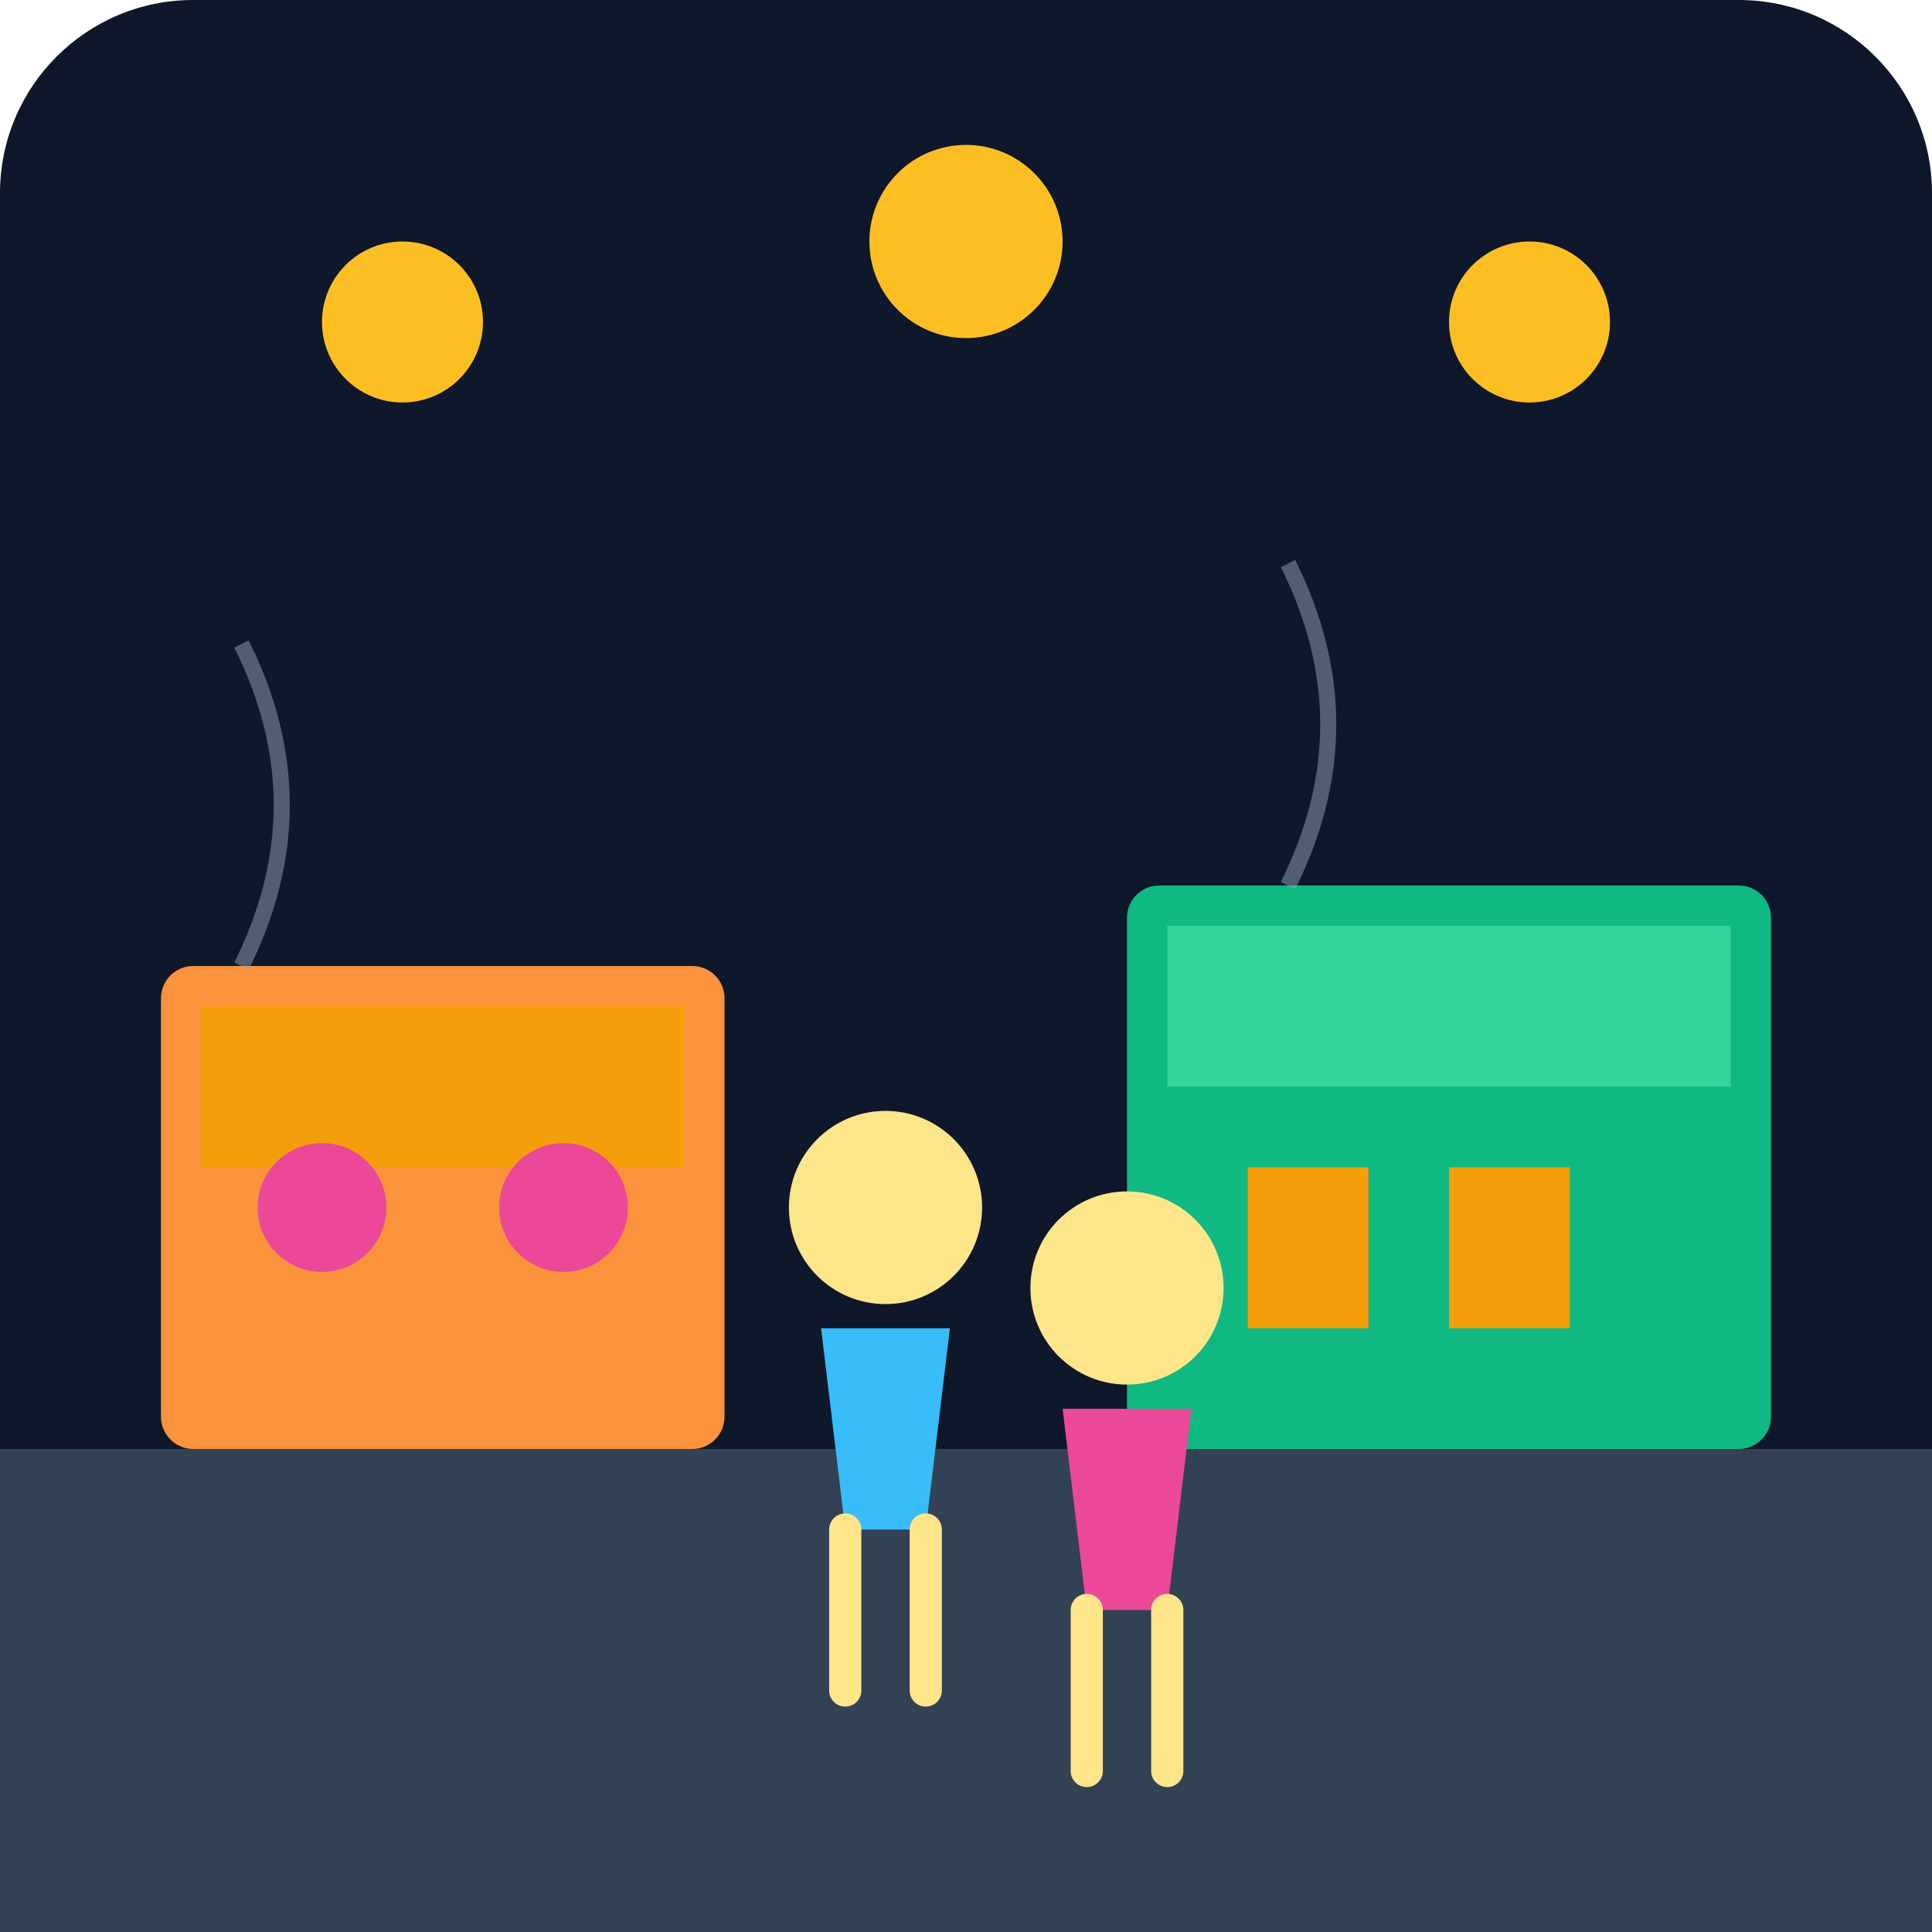
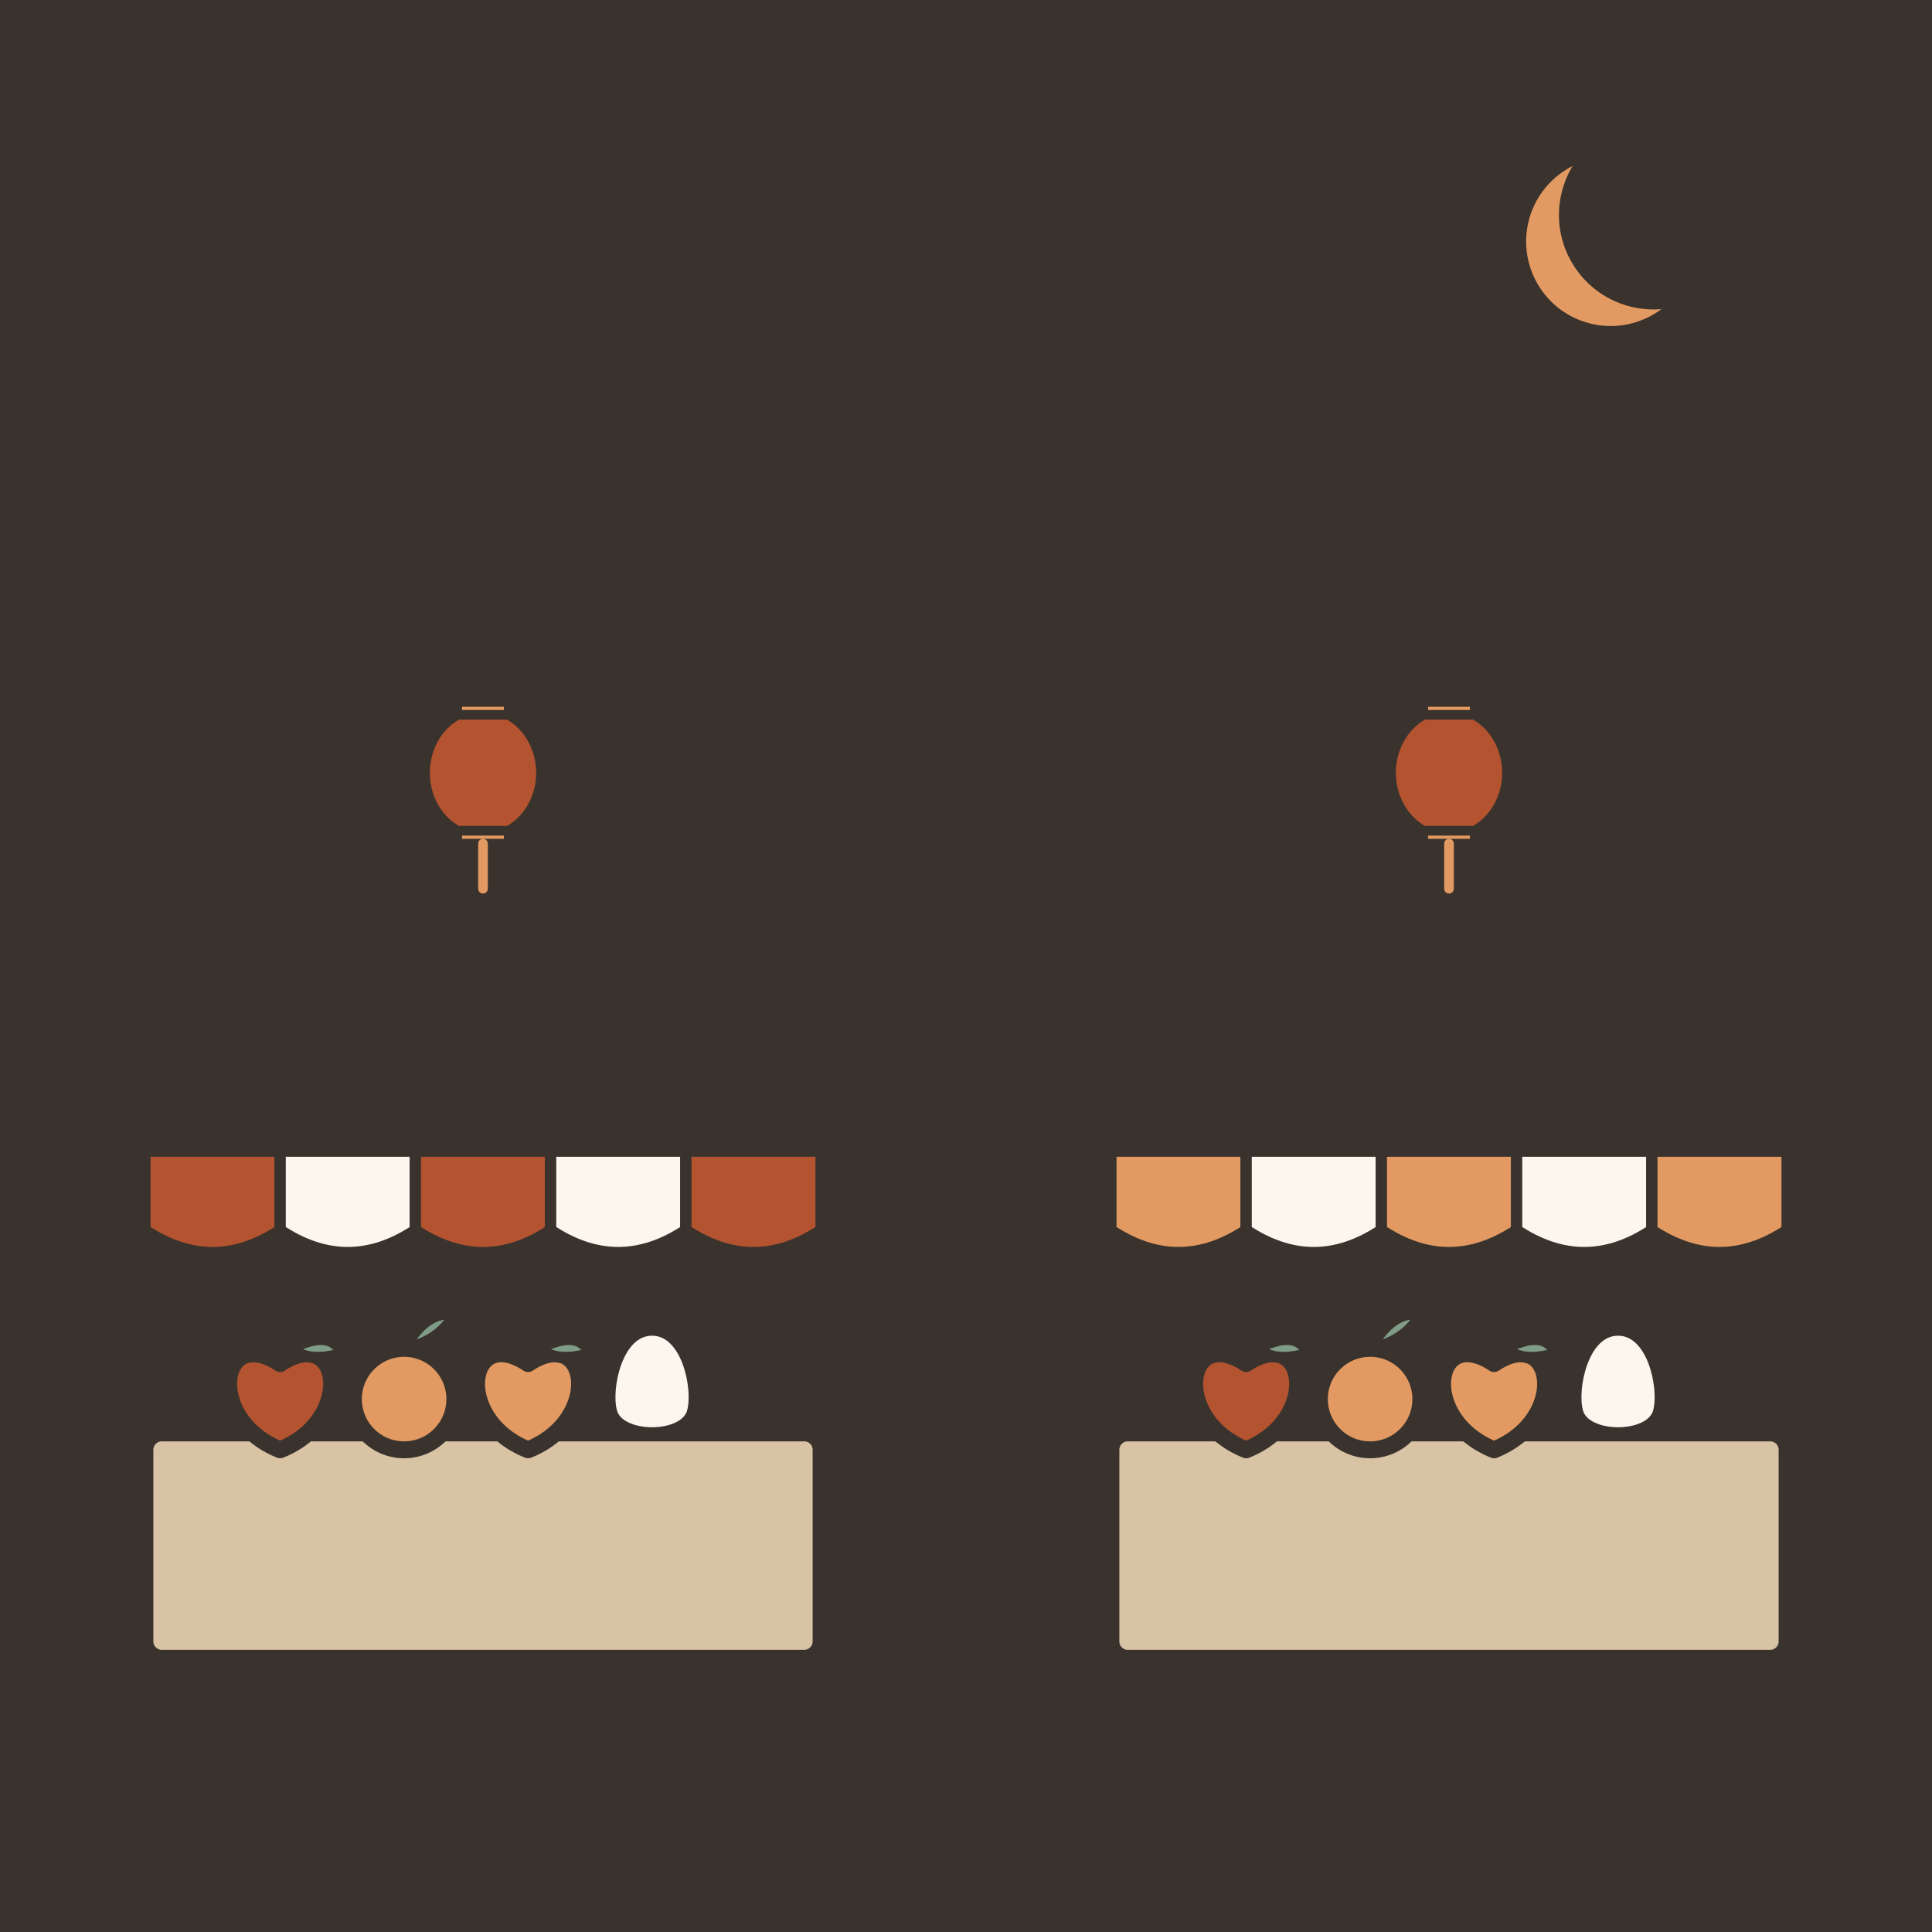
- <svg xmlns="http://www.w3.org/2000/svg" viewBox="0 0 240 240">
-   <defs>
-     <linearGradient id="bgGrad" x1="0" y1="0" x2="0" y2="240">
-       <stop offset="0%" stop-color="#0f172a" />
-       <stop offset="100%" stop-color="#1e293b" />
-     </linearGradient>
-   </defs>
-   <rect width="240" height="240" rx="24" fill="url(#bgGrad)" />
-   <path d="M0 180 L240 180 L240 240 L0 240 Z" fill="#334155" />
-   <rect x="20" y="120" width="70" height="60" rx="4" fill="#fb923c" />
-   <rect x="25" y="125" width="60" height="20" fill="#f59e0b" />
-   <circle cx="40" cy="150" r="8" fill="#ec4899" />
-   <circle cx="70" cy="150" r="8" fill="#ec4899" />
-   <rect x="140" y="110" width="80" height="70" rx="4" fill="#10b981" />
-   <rect x="145" y="115" width="70" height="20" fill="#34d399" />
-   <rect x="155" y="145" width="15" height="20" fill="#f59e0b" />
-   <rect x="180" y="145" width="15" height="20" fill="#f59e0b" />
-   <g transform="translate(100, 140)">
-     <circle cx="10" cy="10" r="12" fill="#fde68a" />
-     <path d="M2 25 L18 25 L15 50 L5 50 Z" fill="#38bdf8" />
-     <path d="M5 50 L5 70 M15 50 L15 70" stroke="#fde68a" stroke-width="4" stroke-linecap="round" />
+ <svg xmlns="http://www.w3.org/2000/svg" viewBox="0 0 240 240" data-style="editorial">
+   <rect width="240" height="240" fill="#F4EDE2" />
+   <rect x="0" y="0" width="240" height="240" rx="0" fill="#3A332D" />
+   <g transform="translate(120 206)">
+     <g transform="translate(-60 0) scale(0.7 0.7)">
+       <path d="M-58 -90L-58 0" stroke="#3A332D" stroke-width="4" stroke-linecap="round" fill="none" />
+       <path d="M58 -90L58 0" stroke="#3A332D" stroke-width="4" stroke-linecap="round" fill="none" />
+       <path d="M-60 -90L-36 -90L-36 -76Q-48 -68 -60 -76Z" fill="#B4532F" stroke="#3A332D" stroke-width="2" stroke-linecap="round" stroke-linejoin="round" />
+       <path d="M-36 -90L-12 -90L-12 -76Q-24 -68 -36 -76Z" fill="#FBF6EE" stroke="#3A332D" stroke-width="2" stroke-linecap="round" stroke-linejoin="round" />
+       <path d="M-12 -90L12 -90L12 -76Q0 -68 -12 -76Z" fill="#B4532F" stroke="#3A332D" stroke-width="2" stroke-linecap="round" stroke-linejoin="round" />
+       <path d="M12 -90L36 -90L36 -76Q24 -68 12 -76Z" fill="#FBF6EE" stroke="#3A332D" stroke-width="2" stroke-linecap="round" stroke-linejoin="round" />
+       <path d="M36 -90L60 -90L60 -76Q48 -68 36 -76Z" fill="#B4532F" stroke="#3A332D" stroke-width="2" stroke-linecap="round" stroke-linejoin="round" />
+       <rect x="-60" y="-40" width="120" height="40" rx="3" fill="#D8C3A5" stroke="#3A332D" stroke-width="3" stroke-linecap="round" stroke-linejoin="round" />
+       <g transform="translate(-36 -46)">
+         <path d="M0 -6.3C10.8 -13.5 13.5 3.6 0 9C-13.5 3.6 -10.8 -13.5 0 -6.3Z" fill="#B4532F" stroke="#3A332D" stroke-width="3" stroke-linecap="round" stroke-linejoin="round" />
+         <path d="M0 -6.3L2 -10.8" stroke="#3A332D" stroke-width="2.5" stroke-linecap="round" fill="none" />
+         <path d="M2 -9Q9 -12.6 11 -8.1Q5 -6.3 2 -9Z" fill="#7E9C86" stroke="#3A332D" stroke-width="2" stroke-linecap="round" stroke-linejoin="round" />
+       </g>
+       <g transform="translate(-14 -46)">
+         <circle cx="0" cy="0" r="9" fill="#E39A62" stroke="#3A332D" stroke-width="3" stroke-linecap="round" stroke-linejoin="round" />
+         <path d="M0 -9Q4 -16 9 -15Q6 -10 0 -9" fill="#7E9C86" stroke="#3A332D" stroke-width="2" stroke-linecap="round" stroke-linejoin="round" />
+       </g>
+       <g transform="translate(8 -46)">
+         <path d="M0 -6.3C10.8 -13.5 13.5 3.6 0 9C-13.5 3.6 -10.8 -13.5 0 -6.3Z" fill="#E39A62" stroke="#3A332D" stroke-width="3" stroke-linecap="round" stroke-linejoin="round" />
+         <path d="M0 -6.3L2 -10.8" stroke="#3A332D" stroke-width="2.5" stroke-linecap="round" fill="none" />
+         <path d="M2 -9Q9 -12.6 11 -8.1Q5 -6.3 2 -9Z" fill="#7E9C86" stroke="#3A332D" stroke-width="2" stroke-linecap="round" stroke-linejoin="round" />
+       </g>
+       <g transform="translate(30 -48) scale(0.5 0.5)">
+         <path d="M0 -20C12 -20 16 0 14 8C12 18 -12 18 -14 8C-16 0 -12 -20 0 -20Z" fill="#FBF6EE" stroke="#3A332D" stroke-width="3" stroke-linecap="round" stroke-linejoin="round" />
+       </g>
+     </g>
+     <g transform="translate(60 0) scale(0.7 0.7)">
+       <path d="M-58 -90L-58 0" stroke="#3A332D" stroke-width="4" stroke-linecap="round" fill="none" />
+       <path d="M58 -90L58 0" stroke="#3A332D" stroke-width="4" stroke-linecap="round" fill="none" />
+       <path d="M-60 -90L-36 -90L-36 -76Q-48 -68 -60 -76Z" fill="#E39A62" stroke="#3A332D" stroke-width="2" stroke-linecap="round" stroke-linejoin="round" />
+       <path d="M-36 -90L-12 -90L-12 -76Q-24 -68 -36 -76Z" fill="#FBF6EE" stroke="#3A332D" stroke-width="2" stroke-linecap="round" stroke-linejoin="round" />
+       <path d="M-12 -90L12 -90L12 -76Q0 -68 -12 -76Z" fill="#E39A62" stroke="#3A332D" stroke-width="2" stroke-linecap="round" stroke-linejoin="round" />
+       <path d="M12 -90L36 -90L36 -76Q24 -68 12 -76Z" fill="#FBF6EE" stroke="#3A332D" stroke-width="2" stroke-linecap="round" stroke-linejoin="round" />
+       <path d="M36 -90L60 -90L60 -76Q48 -68 36 -76Z" fill="#E39A62" stroke="#3A332D" stroke-width="2" stroke-linecap="round" stroke-linejoin="round" />
+       <rect x="-60" y="-40" width="120" height="40" rx="3" fill="#D8C3A5" stroke="#3A332D" stroke-width="3" stroke-linecap="round" stroke-linejoin="round" />
+       <g transform="translate(-36 -46)">
+         <path d="M0 -6.3C10.8 -13.5 13.5 3.6 0 9C-13.5 3.6 -10.8 -13.5 0 -6.3Z" fill="#B4532F" stroke="#3A332D" stroke-width="3" stroke-linecap="round" stroke-linejoin="round" />
+         <path d="M0 -6.3L2 -10.8" stroke="#3A332D" stroke-width="2.5" stroke-linecap="round" fill="none" />
+         <path d="M2 -9Q9 -12.6 11 -8.1Q5 -6.3 2 -9Z" fill="#7E9C86" stroke="#3A332D" stroke-width="2" stroke-linecap="round" stroke-linejoin="round" />
+       </g>
+       <g transform="translate(-14 -46)">
+         <circle cx="0" cy="0" r="9" fill="#E39A62" stroke="#3A332D" stroke-width="3" stroke-linecap="round" stroke-linejoin="round" />
+         <path d="M0 -9Q4 -16 9 -15Q6 -10 0 -9" fill="#7E9C86" stroke="#3A332D" stroke-width="2" stroke-linecap="round" stroke-linejoin="round" />
+       </g>
+       <g transform="translate(8 -46)">
+         <path d="M0 -6.3C10.8 -13.5 13.5 3.6 0 9C-13.5 3.6 -10.8 -13.5 0 -6.3Z" fill="#E39A62" stroke="#3A332D" stroke-width="3" stroke-linecap="round" stroke-linejoin="round" />
+         <path d="M0 -6.3L2 -10.8" stroke="#3A332D" stroke-width="2.5" stroke-linecap="round" fill="none" />
+         <path d="M2 -9Q9 -12.6 11 -8.1Q5 -6.3 2 -9Z" fill="#7E9C86" stroke="#3A332D" stroke-width="2" stroke-linecap="round" stroke-linejoin="round" />
+       </g>
+       <g transform="translate(30 -48) scale(0.5 0.5)">
+         <path d="M0 -20C12 -20 16 0 14 8C12 18 -12 18 -14 8C-16 0 -12 -20 0 -20Z" fill="#FBF6EE" stroke="#3A332D" stroke-width="3" stroke-linecap="round" stroke-linejoin="round" />
+       </g>
+     </g>
+     <g transform="translate(-60 -110) scale(0.4 0.4)">
+       <path d="M0 -30L0 -20" stroke="#3A332D" stroke-width="2" stroke-linecap="round" fill="none" />
+       <ellipse cx="0" cy="0" rx="18" ry="20" fill="#B4532F" stroke="#3A332D" stroke-width="3" stroke-linecap="round" stroke-linejoin="round" />
+       <rect x="-8" y="-22" width="16" height="4" rx="1" fill="#E39A62" stroke="#3A332D" stroke-width="3" stroke-linecap="round" stroke-linejoin="round" />
+       <rect x="-8" y="18" width="16" height="4" rx="1" fill="#E39A62" stroke="#3A332D" stroke-width="3" stroke-linecap="round" stroke-linejoin="round" />
+       <path d="M0 22L0 36" stroke="#E39A62" stroke-width="3" stroke-linecap="round" fill="none" />
+     </g>
+     <g transform="translate(60 -110) scale(0.4 0.4)">
+       <path d="M0 -30L0 -20" stroke="#3A332D" stroke-width="2" stroke-linecap="round" fill="none" />
+       <ellipse cx="0" cy="0" rx="18" ry="20" fill="#B4532F" stroke="#3A332D" stroke-width="3" stroke-linecap="round" stroke-linejoin="round" />
+       <rect x="-8" y="-22" width="16" height="4" rx="1" fill="#E39A62" stroke="#3A332D" stroke-width="3" stroke-linecap="round" stroke-linejoin="round" />
+       <rect x="-8" y="18" width="16" height="4" rx="1" fill="#E39A62" stroke="#3A332D" stroke-width="3" stroke-linecap="round" stroke-linejoin="round" />
+       <path d="M0 22L0 36" stroke="#E39A62" stroke-width="3" stroke-linecap="round" fill="none" />
+     </g>
  </g>
-   <g transform="translate(130, 150)">
-     <circle cx="10" cy="10" r="12" fill="#fde68a" />
-     <path d="M2 25 L18 25 L15 50 L5 50 Z" fill="#ec4899" />
-     <path d="M5 50 L5 70 M15 50 L15 70" stroke="#fde68a" stroke-width="4" stroke-linecap="round" />
-   </g>
-   <circle cx="50" cy="40" r="10" fill="#fbbf24" />
-   <circle cx="120" cy="30" r="12" fill="#fbbf24" />
-   <circle cx="190" cy="40" r="10" fill="#fbbf24" />
-   <path d="M30 120 Q40 100 30 80" stroke="#94a3b8" stroke-width="2" fill="none" opacity="0.5" />
-   <path d="M160 110 Q170 90 160 70" stroke="#94a3b8" stroke-width="2" fill="none" opacity="0.5" />
+   <path d="M200 18A12 12 0 1 0 210.8 35.4A9.6 9.6 0 1 1 200 18Z" fill="#E39A62" stroke="#3A332D" stroke-width="3" stroke-linecap="round" stroke-linejoin="round" />
</svg>
